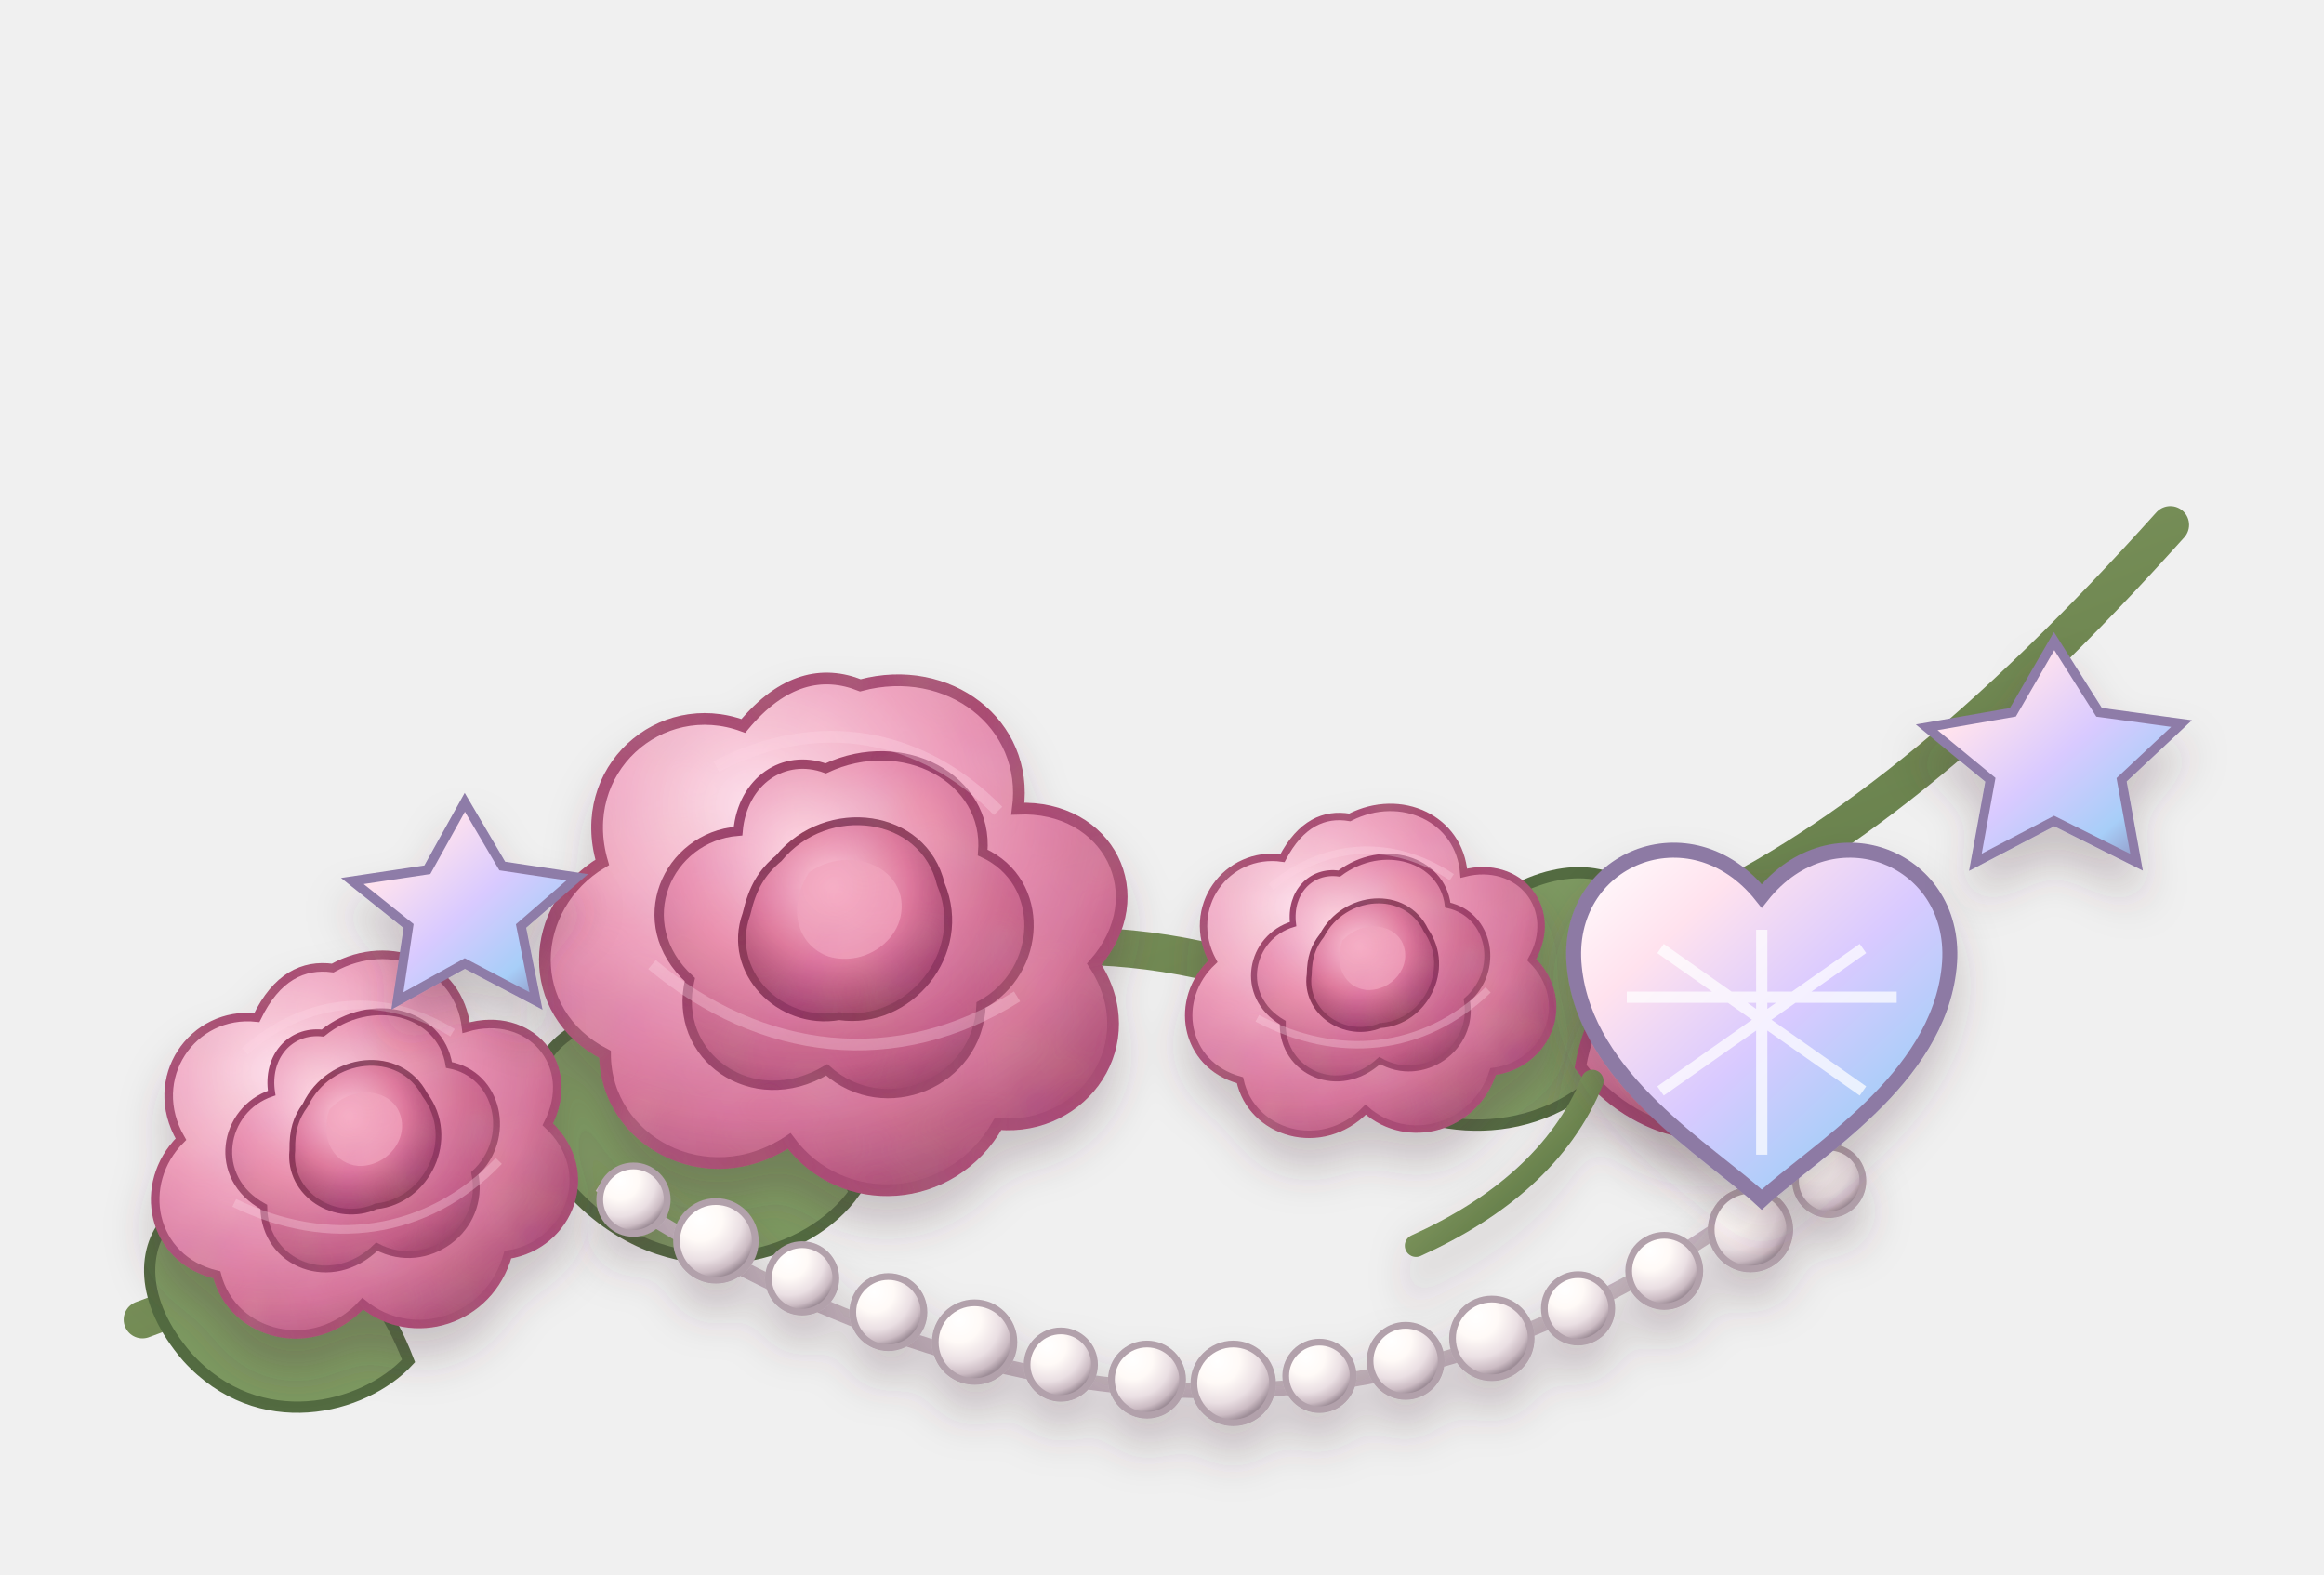
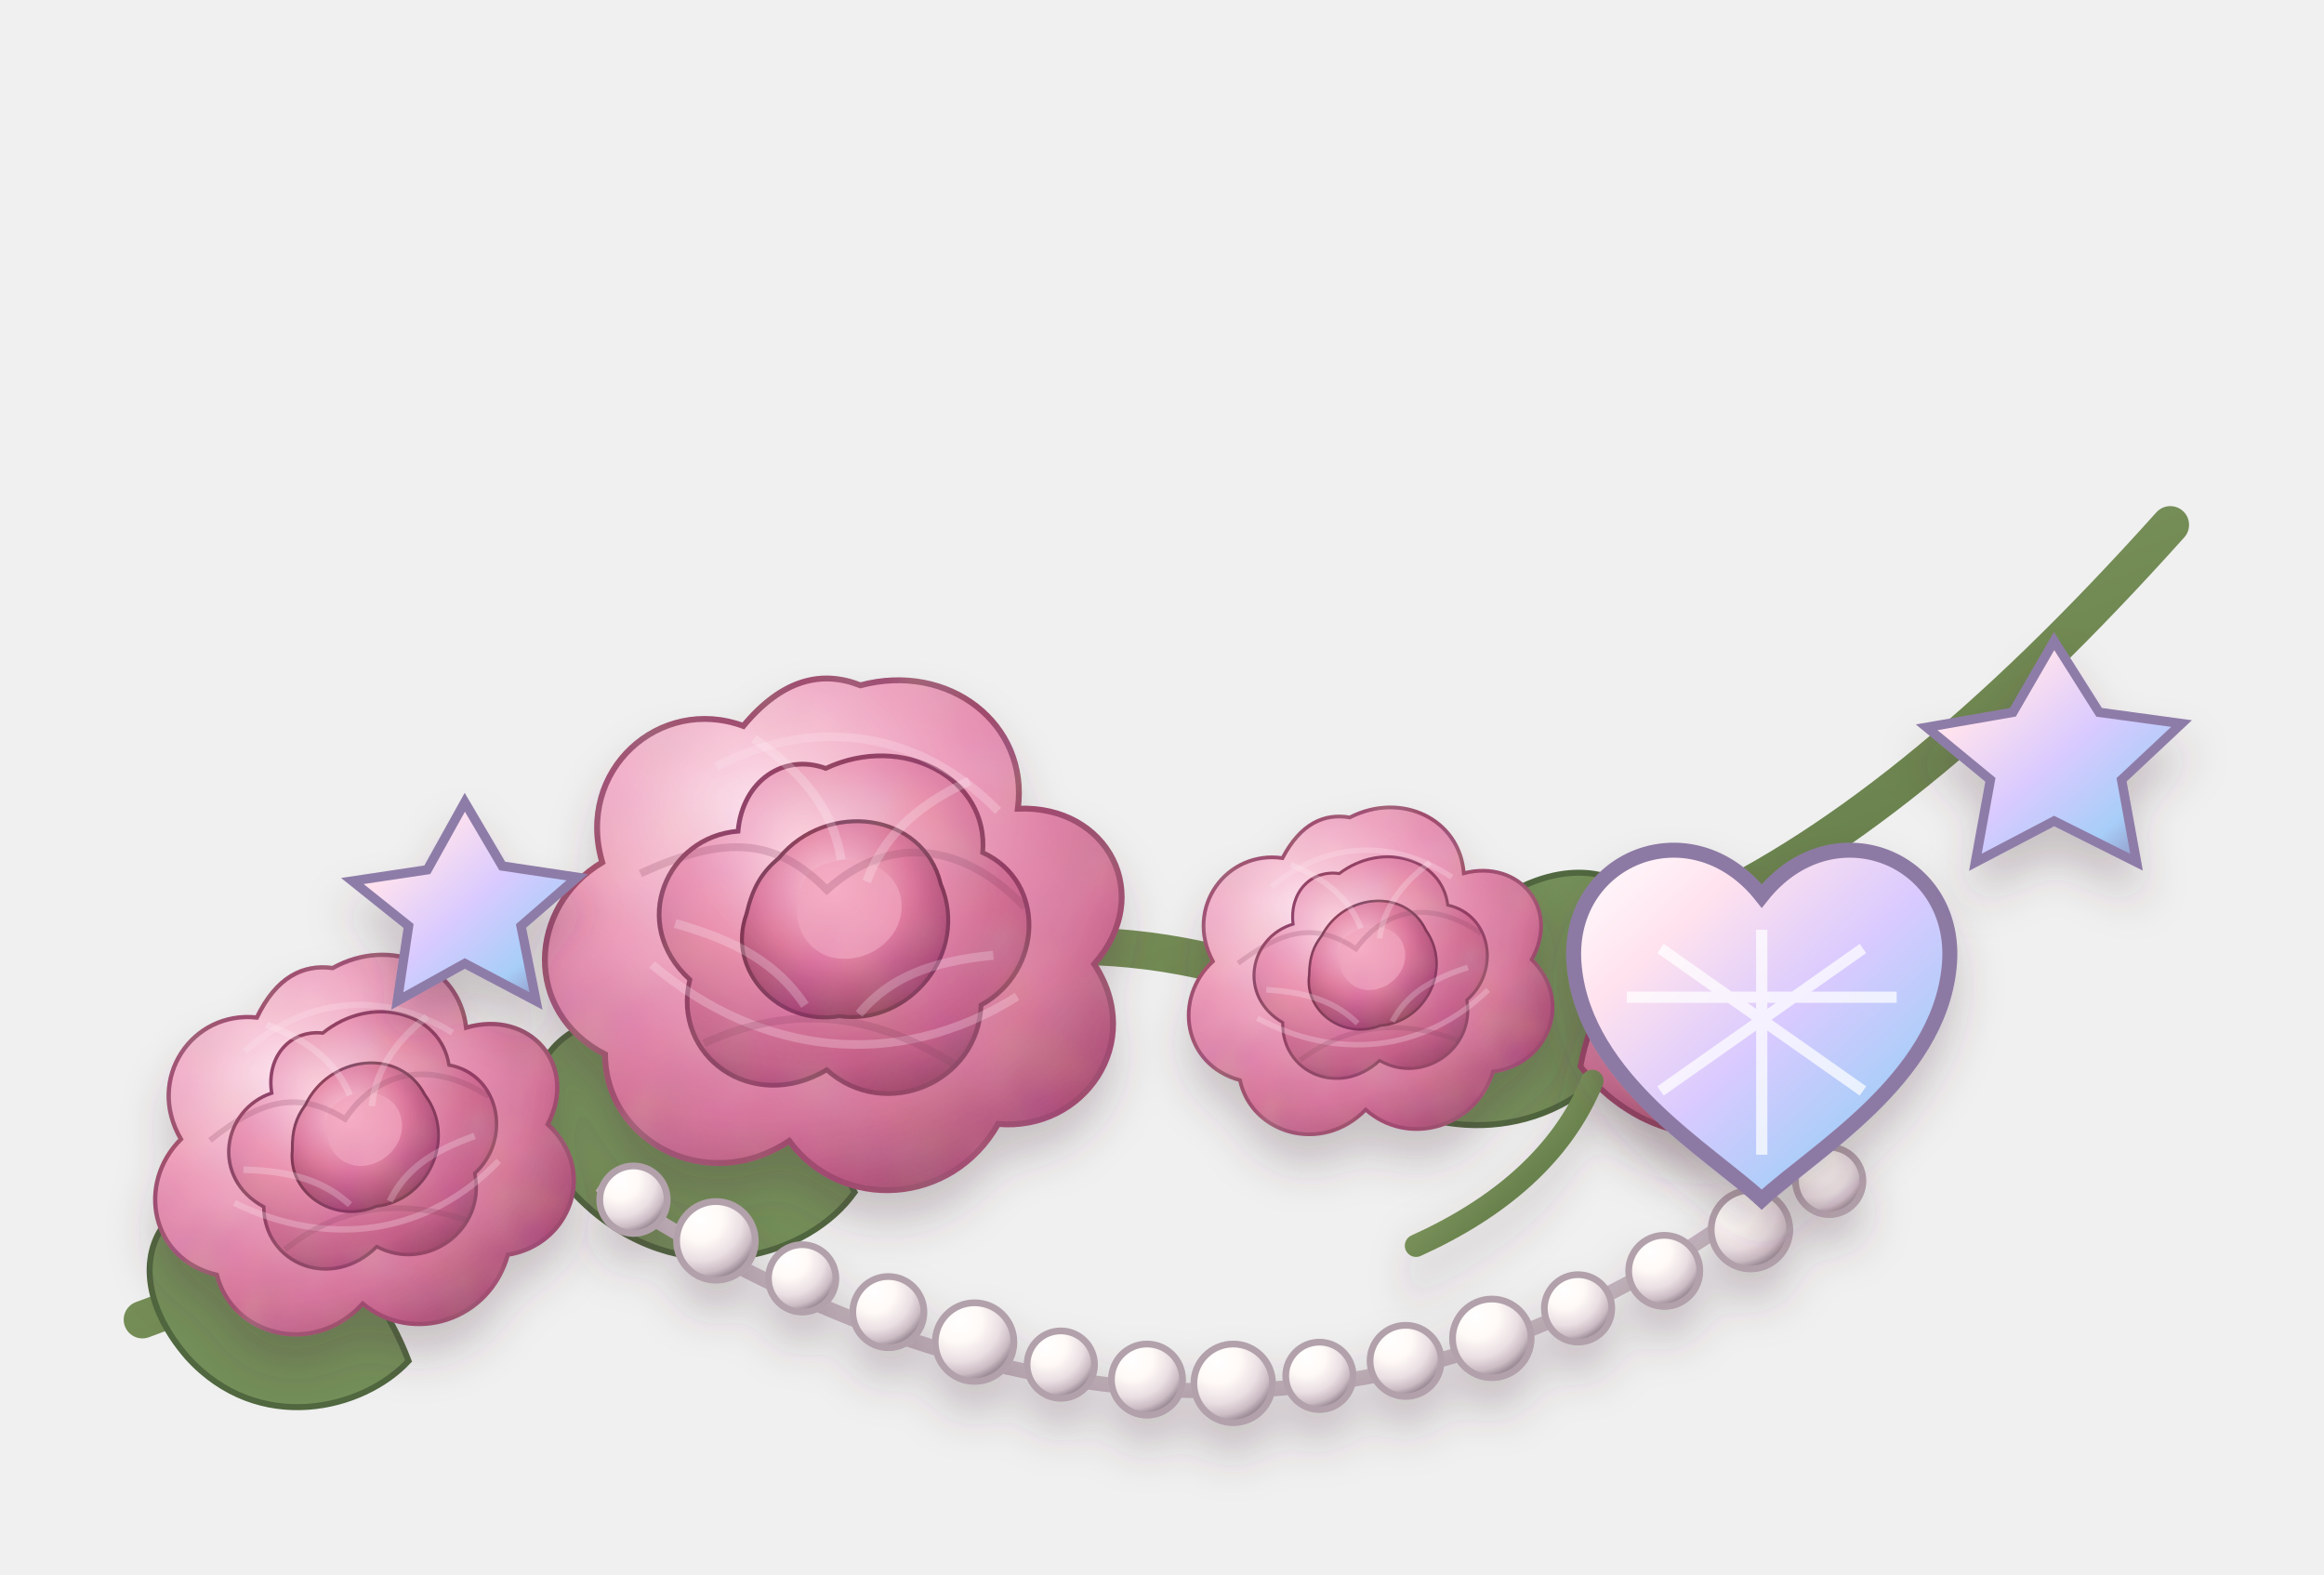
<svg xmlns="http://www.w3.org/2000/svg" viewBox="0 0 620 420">
  <defs>
    <linearGradient id="stem" x1="0" y1="0" x2="1" y2="1">
      <stop stop-color="#9eb47a" />
      <stop offset=".55" stop-color="#708852" />
      <stop offset="1" stop-color="#4c673b" />
    </linearGradient>
    <radialGradient id="outer" cx=".35" cy=".27" r=".80">
      <stop offset="0" stop-color="#ffe2ec" />
      <stop offset=".42" stop-color="#efa1bd" />
      <stop offset=".76" stop-color="#d6759a" />
      <stop offset="1" stop-color="#a94c72" />
    </radialGradient>
    <radialGradient id="mid" cx=".38" cy=".30" r=".78">
      <stop offset="0" stop-color="#ffd9e6" />
      <stop offset=".46" stop-color="#e98eae" />
      <stop offset=".82" stop-color="#c35e86" />
      <stop offset="1" stop-color="#963a61" />
    </radialGradient>
    <radialGradient id="core" cx=".42" cy=".34" r=".72">
      <stop offset="0" stop-color="#ffcbdc" />
      <stop offset=".52" stop-color="#df789d" />
      <stop offset="1" stop-color="#92355d" />
    </radialGradient>
    <radialGradient id="pearl" cx=".30" cy=".22" r=".78">
      <stop offset="0" stop-color="#fff" />
      <stop offset=".36" stop-color="#fffaf7" />
      <stop offset=".68" stop-color="#eadfe3" />
      <stop offset=".88" stop-color="#cbbbc3" />
      <stop offset="1" stop-color="#9e8e98" />
    </radialGradient>
    <linearGradient id="crystal" x1="0" y1="0" x2="1" y2="1">
      <stop stop-color="#fff" />
      <stop offset=".25" stop-color="#ffe2ee" />
      <stop offset=".52" stop-color="#d9caff" />
      <stop offset=".78" stop-color="#a7cef8" />
      <stop offset="1" stop-color="#82709f" />
    </linearGradient>
    <filter id="shadow" x="-35%" y="-35%" width="175%" height="190%">
      <feDropShadow dx="0" dy="8" stdDeviation="6" flood-color="#51303f" flood-opacity=".25" />
    </filter>
    <filter id="fabric" x="-25%" y="-25%" width="150%" height="150%">
      <feTurbulence type="fractalNoise" baseFrequency=".055" numOctaves="2" seed="19" result="noise" />
      <feComposite in="noise" in2="SourceAlpha" operator="in" result="tex" />
-       <feColorMatrix in="tex" type="matrix" values=".7 0 0 0 .18  0 .6 0 0 .14  0 0 .6 0 .18  0 0 0 .16 0" result="grain" />
+       <feColorMatrix in="tex" type="matrix" values=".7 0 0 0 .18  0 .6 0 0 .14  0 0 .6 0 .18  0 0 0 .24 0" result="grain" />
      <feBlend in="SourceGraphic" in2="grain" mode="soft-light" />
    </filter>
    <g id="rose">
-       <path d="M0-61C22-69 44-55 43-33C66-36 80-14 66 5C81 24 67 48 45 48C35 70 7 74-8 57C-28 73-55 61-57 39C-79 30-80 3-62-10C-71-33-51-54-29-48C-20-61-10-64 0-61Z" fill="url(#outer)" stroke="#a84b72" stroke-width="3" />
-       <path d="M-7-39C12-50 35-40 35-21C52-15 53 8 38 18C39 38 16 50 0 38C-18 51-40 38-37 18C-54 5-46-18-28-21C-28-34-18-42-7-39Z" fill="url(#mid)" stroke="#9d4168" stroke-width="2.4" />
-       <path d="M-17-15C-6-31 19-30 25-12C34 5 20 25 2 24C-13 28-28 15-24 0C-23-7-21-11-17-15Z" fill="url(#core)" stroke="#8d345a" stroke-width="2" />
+       <path d="M0-61C22-69 44-55 43-33C66-36 80-14 66 5C81 24 67 48 45 48C35 70 7 74-8 57C-28 73-55 61-57 39C-79 30-80 3-62-10C-71-33-51-54-29-48C-20-61-10-64 0-61Z" fill="url(#outer)" stroke="#9d486c" stroke-width="1.5" />
+       <path d="M-7-39C12-50 35-40 35-21C52-15 53 8 38 18C39 38 16 50 0 38C-18 51-40 38-37 18C-54 5-46-18-28-21C-28-34-18-42-7-39Z" fill="url(#mid)" stroke="#8f3b5f" stroke-width="1.2" />
+       <path d="M-17-15C-6-31 19-30 25-12C34 5 20 25 2 24C-13 28-28 15-24 0C-23-7-21-11-17-15Z" fill="url(#core)" stroke="#803052" stroke-width="1" />
      <path d="M-9-12C-1-19 12-17 15-8C18 2 8 11-2 9C-10 7-14-2-9-12Z" fill="#f2a4be" opacity=".72" />
-       <path d="M-35-37C-10-53 17-50 38-32M-47 15C-17 36 18 37 47 15" fill="none" stroke="#ffd7e5" stroke-width="3" opacity=".34" />
+       <path d="M-35-37C-10-53 17-50 38-32M-47 15C-17 36 18 37 47 15" fill="none" stroke="#ffe5ed" stroke-width="2.2" opacity=".30" />
+       <path d="M-52-8C-31-20-18-20-4-8C11-24 30-23 47-8M-32 34C-11 22 10 22 33 34" fill="none" stroke="#7f3556" stroke-width="2" opacity=".22" />
+       <path d="M-26-45C-12-37-4-28-1-16M30-39C16-31 9-22 6-11M-42 4C-26 7-15 12-7 22M40 5C24 8 14 13 7 23" fill="none" stroke="#fff4f8" stroke-width="2.3" opacity=".26" />
    </g>
  </defs>
  <path d="M38 352C153 310 222 235 320 256c91 20 163-9 259-116" fill="none" stroke="url(#stem)" stroke-width="10" stroke-linecap="round" />
-   <path d="M84 330c-31-27-60 2-34 32 19 21 47 14 59 1-5-13-12-23-25-33ZM192 279c-39-24-70 13-34 44 26 22 58 12 70-5-8-15-19-28-36-39ZM391 247c34-32 69-5 43 32-18 26-50 25-67 13 4-17 11-30 24-45Z" fill="#7d9961" stroke="#536b41" stroke-width="3" />
+   <path d="M84 330c-31-27-60 2-34 32 19 21 47 14 59 1-5-13-12-23-25-33ZM192 279c-39-24-70 13-34 44 26 22 58 12 70-5-8-15-19-28-36-39ZM391 247c34-32 69-5 43 32-18 26-50 25-67 13 4-17 11-30 24-45Z" fill="#748f59" stroke="#50673f" stroke-width="1.6" />
  <g filter="url(#shadow)">
    <g transform="translate(96 304) rotate(-9) scale(.76)" filter="url(#fabric)">
      <use href="#rose" />
    </g>
    <g transform="translate(224 246) rotate(5) scale(1.04)" filter="url(#fabric)">
      <use href="#rose" />
    </g>
    <g transform="translate(365 258) rotate(-7) scale(.66)" filter="url(#fabric)">
      <use href="#rose" />
    </g>
  </g>
  <g transform="translate(426 267) rotate(14)" filter="url(#shadow)">
-     <path d="M0 18c-2-29 18-48 42-43 19 4 27 26 13 42-12 14-36 16-55 1Z" fill="url(#outer)" stroke="#a64a72" stroke-width="3" />
+     <path d="M0 18c-2-29 18-48 42-43 19 4 27 26 13 42-12 14-36 16-55 1Z" fill="url(#outer)" stroke="#984466" stroke-width="1.5" />
    <path d="M12 9c6-14 19-22 33-19-5 15-17 23-33 19Z" fill="#f5aec5" opacity=".55" />
    <path d="M4 21c-3 21-16 39-35 54" fill="none" stroke="url(#stem)" stroke-width="6" stroke-linecap="round" />
  </g>
  <path d="M160 316c56 37 110 55 164 55 64 0 121-27 171-72" fill="none" stroke="#c6b7c0" stroke-width="4" />
  <g fill="url(#pearl)" stroke="#b2a1ab" stroke-width="1.8" filter="url(#shadow)">
    <circle cx="169" cy="320" r="9" />
    <circle cx="191" cy="331" r="10.5" />
    <circle cx="214" cy="341" r="9" />
    <circle cx="237" cy="350" r="9.5" />
    <circle cx="260" cy="358" r="10.5" />
    <circle cx="283" cy="364" r="9" />
    <circle cx="306" cy="368" r="9.5" />
    <circle cx="329" cy="369" r="10.5" />
    <circle cx="352" cy="367" r="9" />
    <circle cx="375" cy="363" r="9.5" />
    <circle cx="398" cy="357" r="10.5" />
    <circle cx="421" cy="349" r="9" />
    <circle cx="444" cy="339" r="9.5" />
    <circle cx="467" cy="328" r="10.5" />
    <circle cx="488" cy="315" r="9" />
  </g>
  <g filter="url(#shadow)">
    <path d="M470 239c-19-24-53-10-50 19 3 30 36 49 50 62 14-13 47-32 50-62 3-29-31-43-50-19Z" fill="url(#crystal)" stroke="#8d7aa4" stroke-width="4" />
    <path d="M470 248L470 308M434 266L506 266M443 291L497 253M497 291L443 253" stroke="#fff" stroke-width="3" opacity=".72" />
  </g>
  <g fill="url(#crystal)" stroke="#8e7ca8" stroke-width="2.5" filter="url(#shadow)">
    <path d="M548 171l12 19 22 3-16 15 4 22-22-11-21 11 4-22-17-14 23-4Z" />
    <path d="M124 214l10 17 20 3-15 13 4 20-19-10-18 10 3-20-15-12 20-3Z" />
  </g>
</svg>
